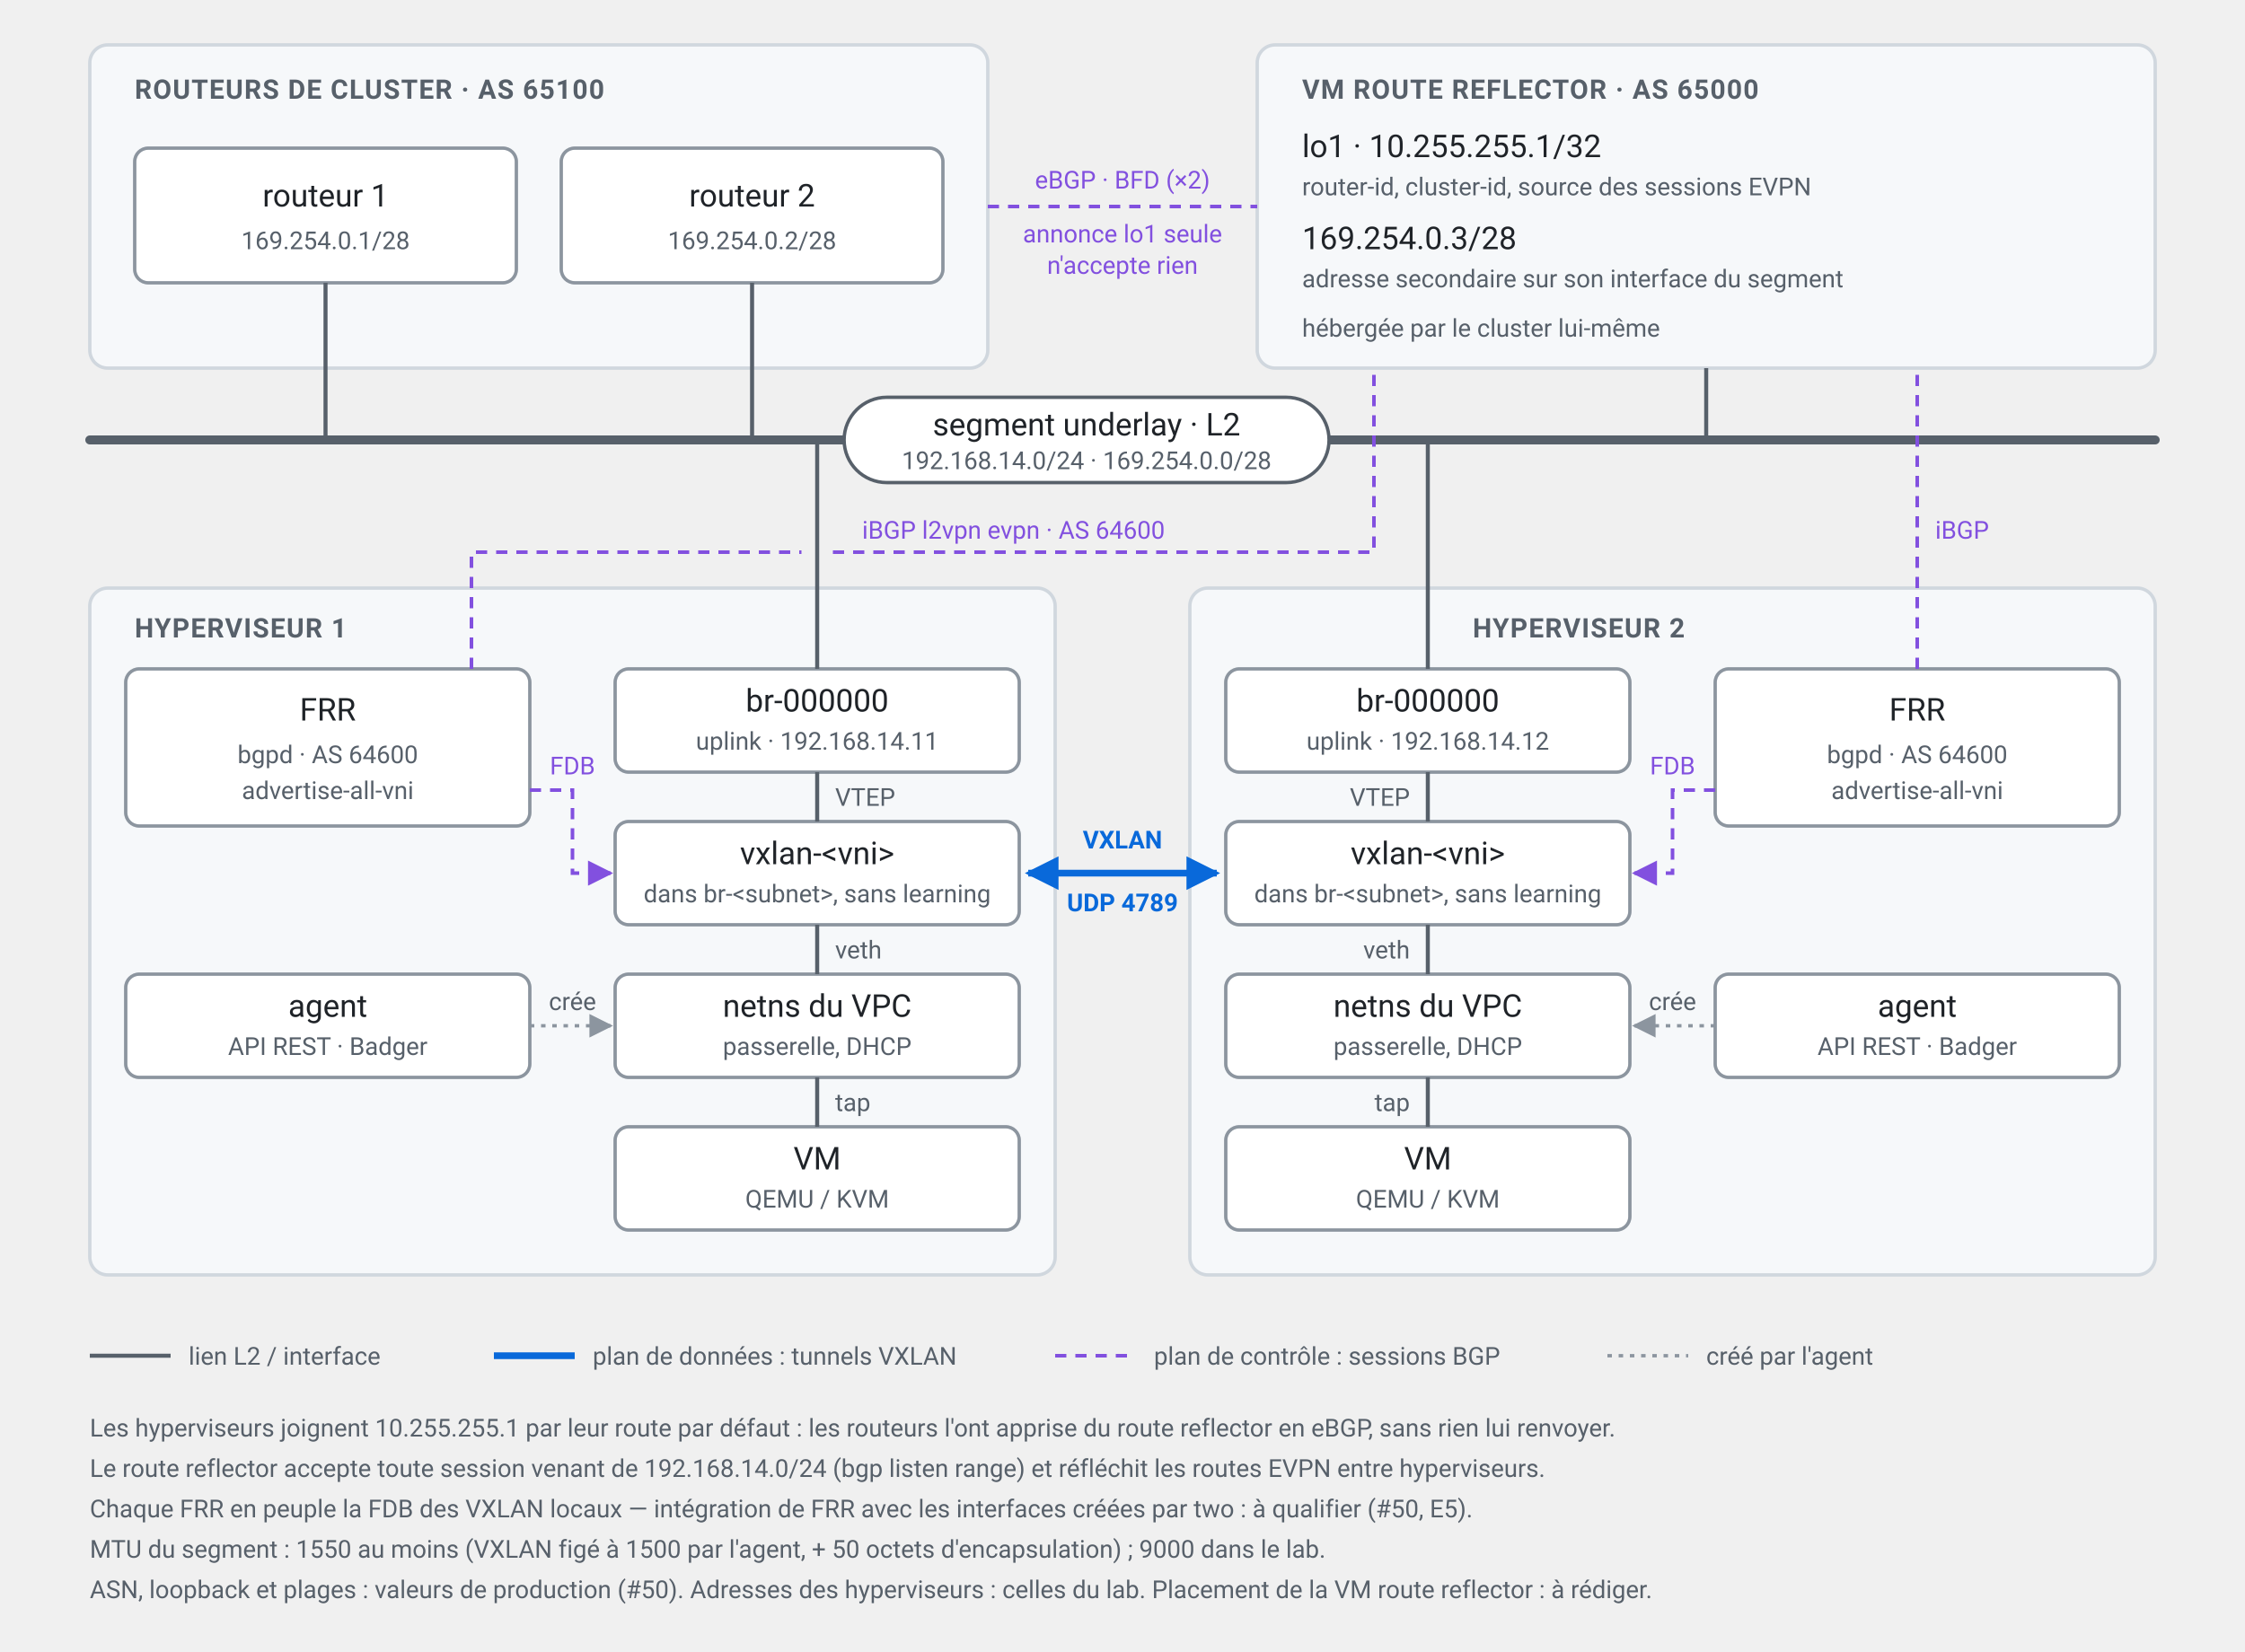
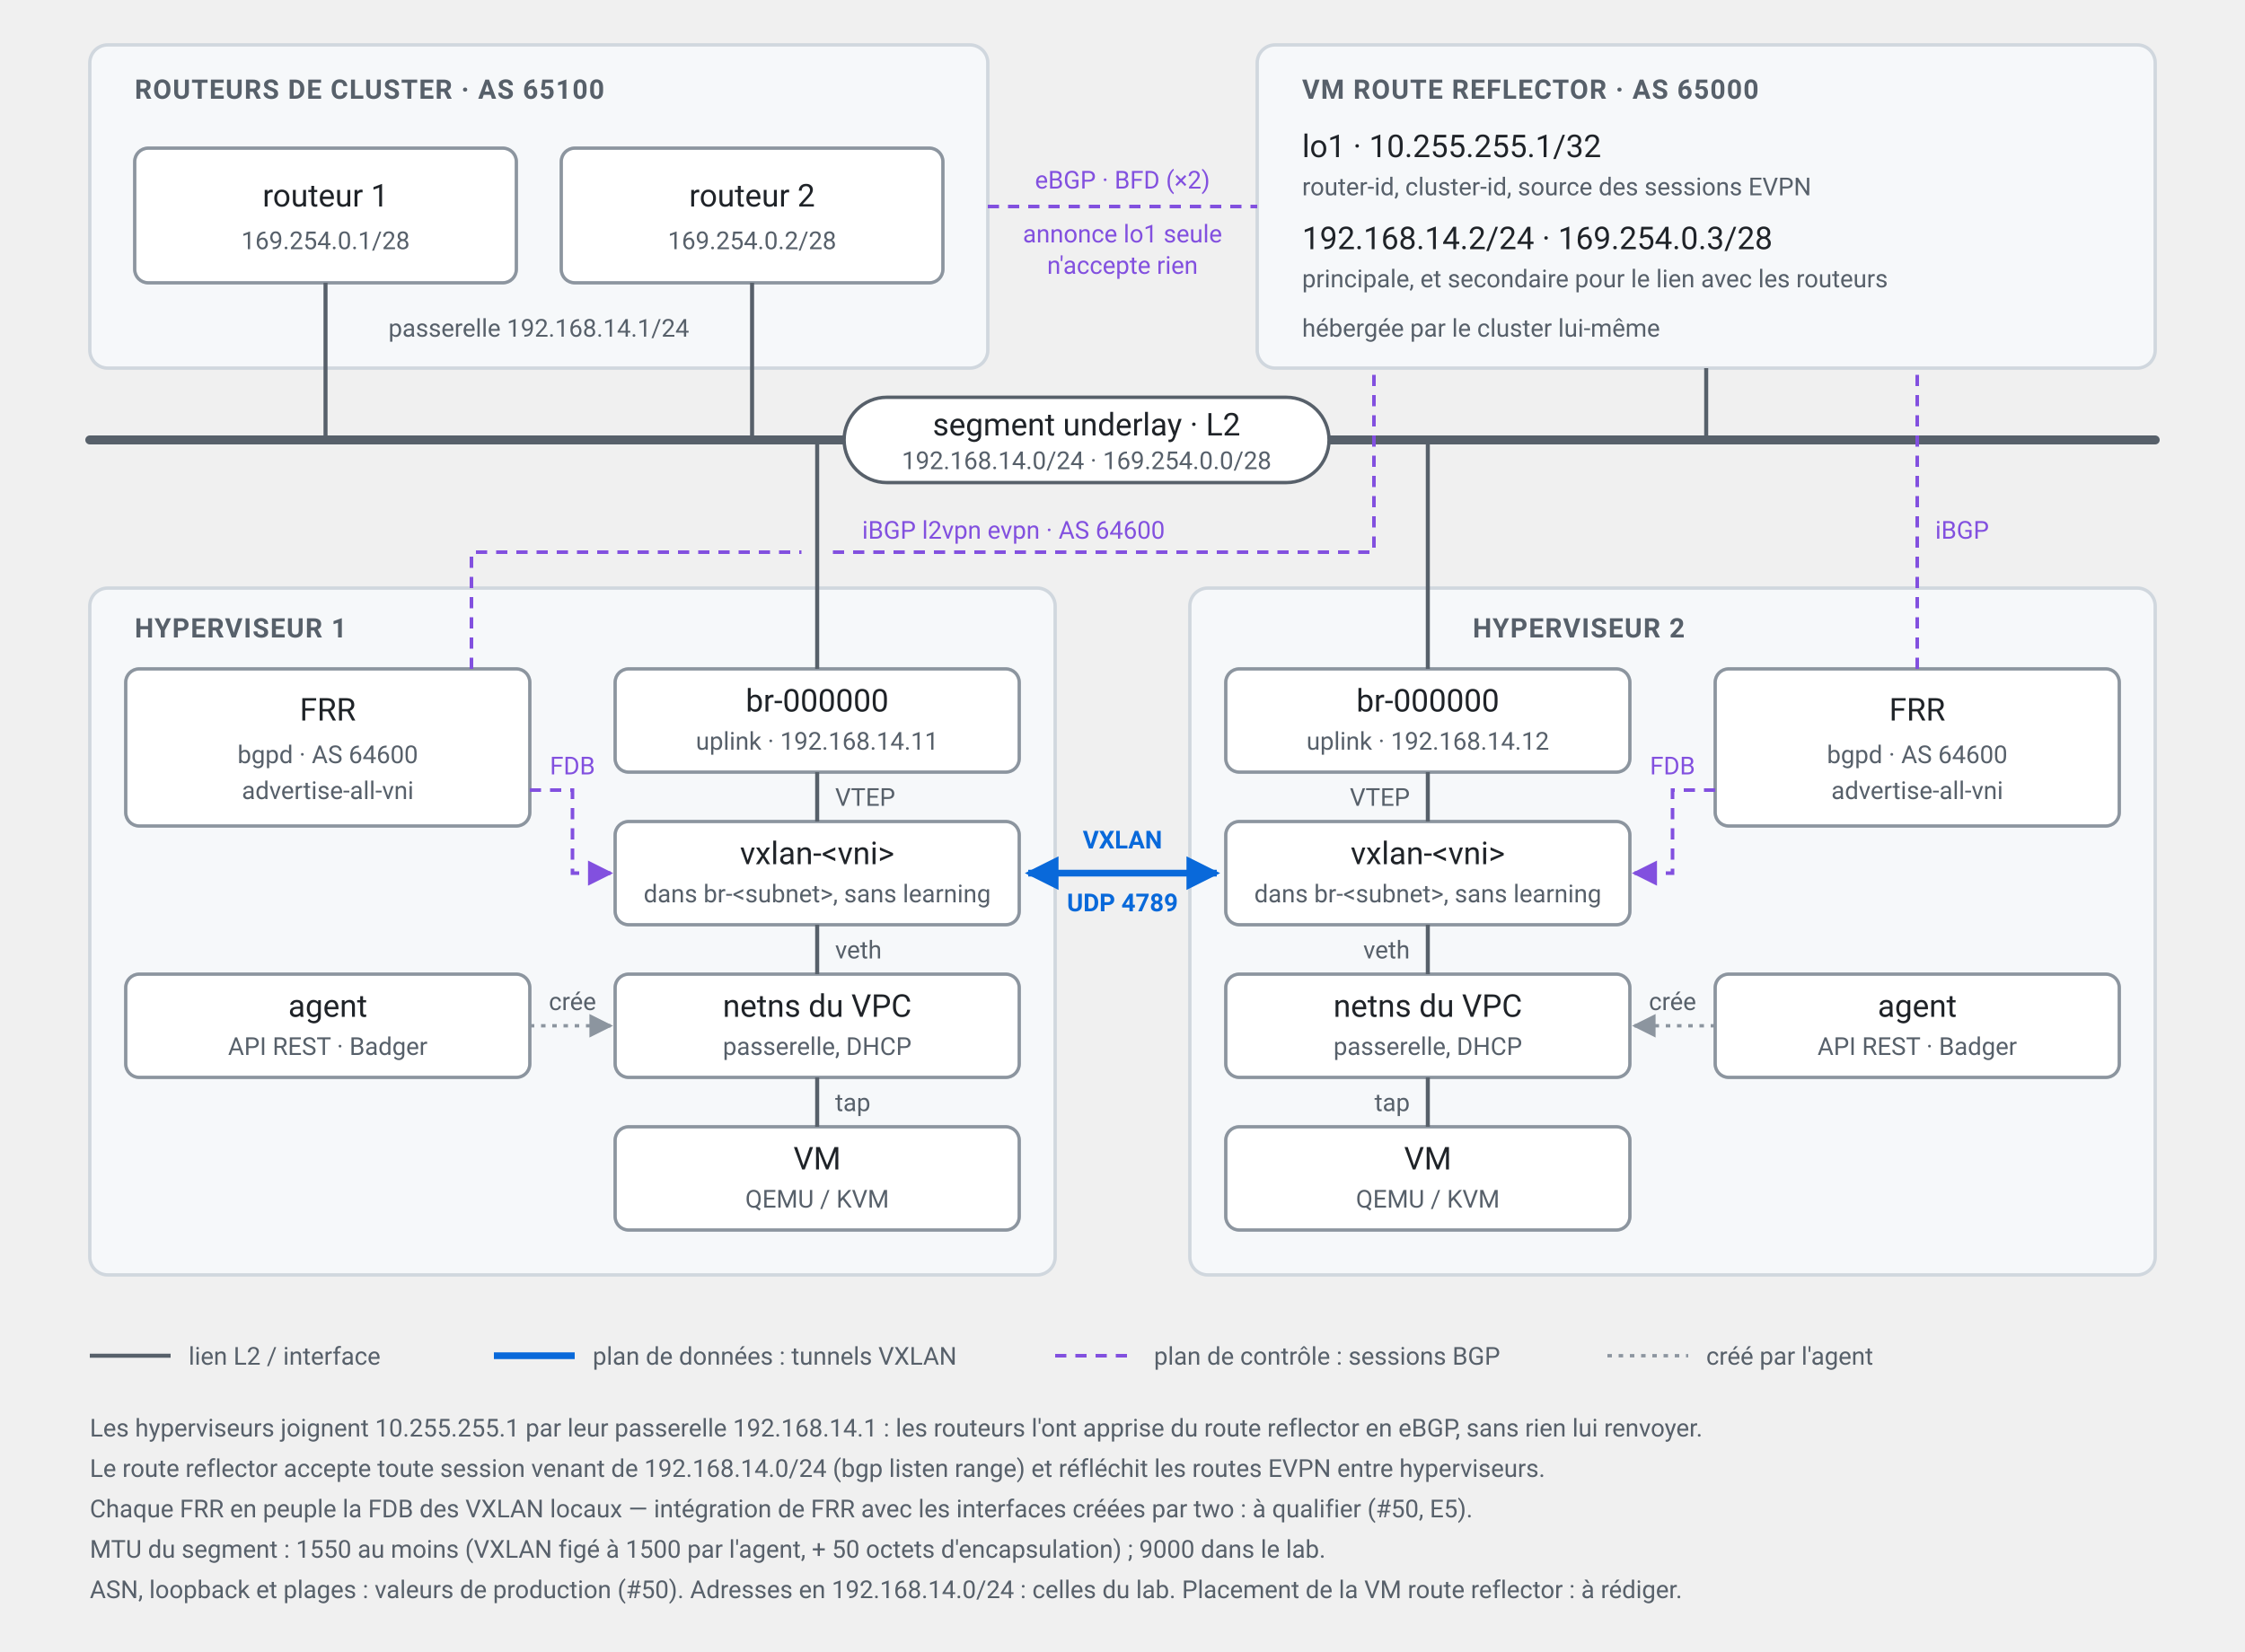
<svg xmlns="http://www.w3.org/2000/svg" viewBox="0 0 1000 736" width="1000" height="736" role="img" aria-label="Architecture du cluster : routeurs, route reflector, hyperviseurs, plans de données et de contrôle">
  <style>
    .lbl { font-family: -apple-system, "Segoe UI", Roboto, sans-serif; font-size: 14px; fill: #1f2328; }
    .sub { font-family: -apple-system, "Segoe UI", Roboto, sans-serif; font-size: 11px; fill: #57606a; }
    .grp { font-family: -apple-system, "Segoe UI", Roboto, sans-serif; font-size: 12px; font-weight: 600; fill: #57606a; letter-spacing: .04em; }
    .ctrlt { font-family: -apple-system, "Segoe UI", Roboto, sans-serif; font-size: 11px; fill: #8250df; }
    .datat { font-family: -apple-system, "Segoe UI", Roboto, sans-serif; font-size: 11px; font-weight: 600; fill: #0969da; }
    .box { fill: #ffffff; stroke: #8c959f; stroke-width: 1.5; }
    .group { fill: #f6f8fa; stroke: #d0d7de; stroke-width: 1.5; }
    .pill { fill: #ffffff; stroke: #57606a; stroke-width: 1.5; }
    .bus { stroke: #57606a; stroke-width: 4; fill: none; stroke-linecap: round; }
    .link { stroke: #57606a; stroke-width: 1.8; fill: none; }
    .ctrl { stroke: #8250df; stroke-width: 1.6; fill: none; stroke-dasharray: 5 4; }
    .data { stroke: #0969da; stroke-width: 3; fill: none; }
    .made { stroke: #8c959f; stroke-width: 1.5; fill: none; stroke-dasharray: 2 3; }
    .head-ctrl { fill: #8250df; }
    .head-data { fill: #0969da; }
    .head-made { fill: #8c959f; }
  </style>
  <defs>
    <marker id="a-ctrl" viewBox="0 0 10 10" refX="9" refY="5" markerWidth="7" markerHeight="7" orient="auto-start-reverse">
      <path class="head-ctrl" d="M0 0 L10 5 L0 10 z" />
    </marker>
    <marker id="a-data" viewBox="0 0 10 10" refX="9" refY="5" markerWidth="5" markerHeight="5" orient="auto-start-reverse">
      <path class="head-data" d="M0 0 L10 5 L0 10 z" />
    </marker>
    <marker id="a-made" viewBox="0 0 10 10" refX="9" refY="5" markerWidth="7" markerHeight="7" orient="auto-start-reverse">
      <path class="head-made" d="M0 0 L10 5 L0 10 z" />
    </marker>
  </defs>
  <rect class="group" x="40" y="20" width="400" height="144" rx="8" />
  <text class="grp" x="60" y="44">ROUTEURS DE CLUSTER · AS 65100</text>
  <rect class="box" x="60" y="66" width="170" height="60" rx="6" />
  <text class="lbl" x="145" y="92" text-anchor="middle">routeur 1</text>
  <text class="sub" x="145" y="111" text-anchor="middle">169.254.0.1/28</text>
  <rect class="box" x="250" y="66" width="170" height="60" rx="6" />
  <text class="lbl" x="335" y="92" text-anchor="middle">routeur 2</text>
  <text class="sub" x="335" y="111" text-anchor="middle">169.254.0.2/28</text>
+   <text class="sub" x="240" y="150" text-anchor="middle">passerelle 192.168.14.1/24</text>
  <rect class="group" x="560" y="20" width="400" height="144" rx="8" />
  <text class="grp" x="580" y="44">VM ROUTE REFLECTOR · AS 65000</text>
  <text class="lbl" x="580" y="70">lo1 · 10.255.255.1/32</text>
  <text class="sub" x="580" y="87">router-id, cluster-id, source des sessions EVPN</text>
-   <text class="lbl" x="580" y="111">169.254.0.3/28</text>
-   <text class="sub" x="580" y="128">adresse secondaire sur son interface du segment</text>
+   <text class="lbl" x="580" y="111">192.168.14.2/24 · 169.254.0.3/28</text>
+   <text class="sub" x="580" y="128">principale, et secondaire pour le lien avec les routeurs</text>
  <text class="sub" x="580" y="150">hébergée par le cluster lui-même</text>
  <path class="ctrl" d="M440 92 L560 92" />
  <text class="ctrlt" x="500" y="84" text-anchor="middle">eBGP · BFD (×2)</text>
  <text class="ctrlt" x="500" y="108" text-anchor="middle">annonce lo1 seule</text>
  <text class="ctrlt" x="500" y="122" text-anchor="middle">n'accepte rien</text>
  <path class="link" d="M145 126 L145 196" />
  <path class="link" d="M335 126 L335 196" />
  <path class="link" d="M760 164 L760 196" />
  <path class="bus" d="M40 196 L960 196" />
  <rect class="pill" x="376" y="177" width="216" height="38" rx="19" />
  <text class="lbl" x="484" y="194" text-anchor="middle">segment underlay · L2</text>
  <text class="sub" x="484" y="209" text-anchor="middle">192.168.14.0/24 · 169.254.0.0/28</text>
  <rect class="group" x="40" y="262" width="430" height="306" rx="8" />
  <text class="grp" x="60" y="284">HYPERVISEUR 1</text>
  <rect class="box" x="274" y="298" width="180" height="46" rx="6" />
  <text class="lbl" x="364" y="317" text-anchor="middle">br-000000</text>
  <text class="sub" x="364" y="334" text-anchor="middle">uplink · 192.168.14.11</text>
  <rect class="box" x="274" y="366" width="180" height="46" rx="6" />
  <text class="lbl" x="364" y="385" text-anchor="middle">vxlan-&lt;vni&gt;</text>
  <text class="sub" x="364" y="402" text-anchor="middle">dans br-&lt;subnet&gt;, sans learning</text>
  <rect class="box" x="274" y="434" width="180" height="46" rx="6" />
  <text class="lbl" x="364" y="453" text-anchor="middle">netns du VPC</text>
  <text class="sub" x="364" y="470" text-anchor="middle">passerelle, DHCP</text>
  <rect class="box" x="274" y="502" width="180" height="46" rx="6" />
  <text class="lbl" x="364" y="521" text-anchor="middle">VM</text>
  <text class="sub" x="364" y="538" text-anchor="middle">QEMU / KVM</text>
  <path class="link" d="M364 344 L364 366" />
  <text class="sub" x="372" y="359">VTEP</text>
  <path class="link" d="M364 412 L364 434" />
  <text class="sub" x="372" y="427">veth</text>
  <path class="link" d="M364 480 L364 502" />
  <text class="sub" x="372" y="495">tap</text>
  <rect class="box" x="56" y="298" width="180" height="70" rx="6" />
  <text class="lbl" x="146" y="321" text-anchor="middle">FRR</text>
  <text class="sub" x="146" y="340" text-anchor="middle">bgpd · AS 64600</text>
  <text class="sub" x="146" y="356" text-anchor="middle">advertise-all-vni</text>
  <rect class="box" x="56" y="434" width="180" height="46" rx="6" />
  <text class="lbl" x="146" y="453" text-anchor="middle">agent</text>
  <text class="sub" x="146" y="470" text-anchor="middle">API REST · Badger</text>
  <path class="ctrl" d="M236 352 L255 352 L255 389 L272 389" marker-end="url(#a-ctrl)" />
  <text class="ctrlt" x="255" y="345" text-anchor="middle">FDB</text>
  <path class="made" d="M236 457 L272 457" marker-end="url(#a-made)" />
  <text class="sub" x="255" y="450" text-anchor="middle">crée</text>
  <rect class="group" x="530" y="262" width="430" height="306" rx="8" />
  <text class="grp" x="656" y="284">HYPERVISEUR 2</text>
  <rect class="box" x="546" y="298" width="180" height="46" rx="6" />
  <text class="lbl" x="636" y="317" text-anchor="middle">br-000000</text>
  <text class="sub" x="636" y="334" text-anchor="middle">uplink · 192.168.14.12</text>
  <rect class="box" x="546" y="366" width="180" height="46" rx="6" />
  <text class="lbl" x="636" y="385" text-anchor="middle">vxlan-&lt;vni&gt;</text>
  <text class="sub" x="636" y="402" text-anchor="middle">dans br-&lt;subnet&gt;, sans learning</text>
  <rect class="box" x="546" y="434" width="180" height="46" rx="6" />
  <text class="lbl" x="636" y="453" text-anchor="middle">netns du VPC</text>
  <text class="sub" x="636" y="470" text-anchor="middle">passerelle, DHCP</text>
  <rect class="box" x="546" y="502" width="180" height="46" rx="6" />
  <text class="lbl" x="636" y="521" text-anchor="middle">VM</text>
  <text class="sub" x="636" y="538" text-anchor="middle">QEMU / KVM</text>
  <path class="link" d="M636 344 L636 366" />
  <text class="sub" x="628" y="359" text-anchor="end">VTEP</text>
  <path class="link" d="M636 412 L636 434" />
  <text class="sub" x="628" y="427" text-anchor="end">veth</text>
  <path class="link" d="M636 480 L636 502" />
  <text class="sub" x="628" y="495" text-anchor="end">tap</text>
  <rect class="box" x="764" y="298" width="180" height="70" rx="6" />
  <text class="lbl" x="854" y="321" text-anchor="middle">FRR</text>
  <text class="sub" x="854" y="340" text-anchor="middle">bgpd · AS 64600</text>
  <text class="sub" x="854" y="356" text-anchor="middle">advertise-all-vni</text>
  <rect class="box" x="764" y="434" width="180" height="46" rx="6" />
  <text class="lbl" x="854" y="453" text-anchor="middle">agent</text>
  <text class="sub" x="854" y="470" text-anchor="middle">API REST · Badger</text>
  <path class="ctrl" d="M764 352 L745 352 L745 389 L728 389" marker-end="url(#a-ctrl)" />
  <text class="ctrlt" x="745" y="345" text-anchor="middle">FDB</text>
  <path class="made" d="M764 457 L728 457" marker-end="url(#a-made)" />
  <text class="sub" x="745" y="450" text-anchor="middle">crée</text>
  <path class="link" d="M364 298 L364 196" />
  <path class="link" d="M636 298 L636 196" />
  <path class="ctrl" d="M210 298 L210 246 L357 246" />
  <path class="ctrl" d="M371 246 L612 246 L612 164" />
  <path class="ctrl" d="M854 298 L854 164" />
  <text class="ctrlt" x="384" y="240">iBGP l2vpn evpn · AS 64600</text>
  <text class="ctrlt" x="862" y="240">iBGP</text>
  <path class="data" d="M458 389 L542 389" marker-start="url(#a-data)" marker-end="url(#a-data)" />
  <text class="datat" x="500" y="378" text-anchor="middle">VXLAN</text>
  <text class="datat" x="500" y="406" text-anchor="middle">UDP 4789</text>
  <path class="link" d="M40 604 L76 604" />
  <text class="sub" x="84" y="608">lien L2 / interface</text>
  <path class="data" d="M220 604 L256 604" />
  <text class="sub" x="264" y="608">plan de données : tunnels VXLAN</text>
  <path class="ctrl" d="M470 604 L506 604" />
  <text class="sub" x="514" y="608">plan de contrôle : sessions BGP</text>
  <path class="made" d="M716 604 L752 604" />
  <text class="sub" x="760" y="608">créé par l'agent</text>
-   <text class="sub" x="40" y="640">Les hyperviseurs joignent 10.255.255.1 par leur route par défaut : les routeurs l'ont apprise du route reflector en eBGP, sans rien lui renvoyer.</text>
+   <text class="sub" x="40" y="640">Les hyperviseurs joignent 10.255.255.1 par leur passerelle 192.168.14.1 : les routeurs l'ont apprise du route reflector en eBGP, sans rien lui renvoyer.</text>
  <text class="sub" x="40" y="658">Le route reflector accepte toute session venant de 192.168.14.0/24 (bgp listen range) et réfléchit les routes EVPN entre hyperviseurs.</text>
  <text class="sub" x="40" y="676">Chaque FRR en peuple la FDB des VXLAN locaux — intégration de FRR avec les interfaces créées par two : à qualifier (#50, E5).</text>
  <text class="sub" x="40" y="694">MTU du segment : 1550 au moins (VXLAN figé à 1500 par l'agent, + 50 octets d'encapsulation) ; 9000 dans le lab.</text>
-   <text class="sub" x="40" y="712">ASN, loopback et plages : valeurs de production (#50). Adresses des hyperviseurs : celles du lab. Placement de la VM route reflector : à rédiger.</text>
+   <text class="sub" x="40" y="712">ASN, loopback et plages : valeurs de production (#50). Adresses en 192.168.14.0/24 : celles du lab. Placement de la VM route reflector : à rédiger.</text>
</svg>
